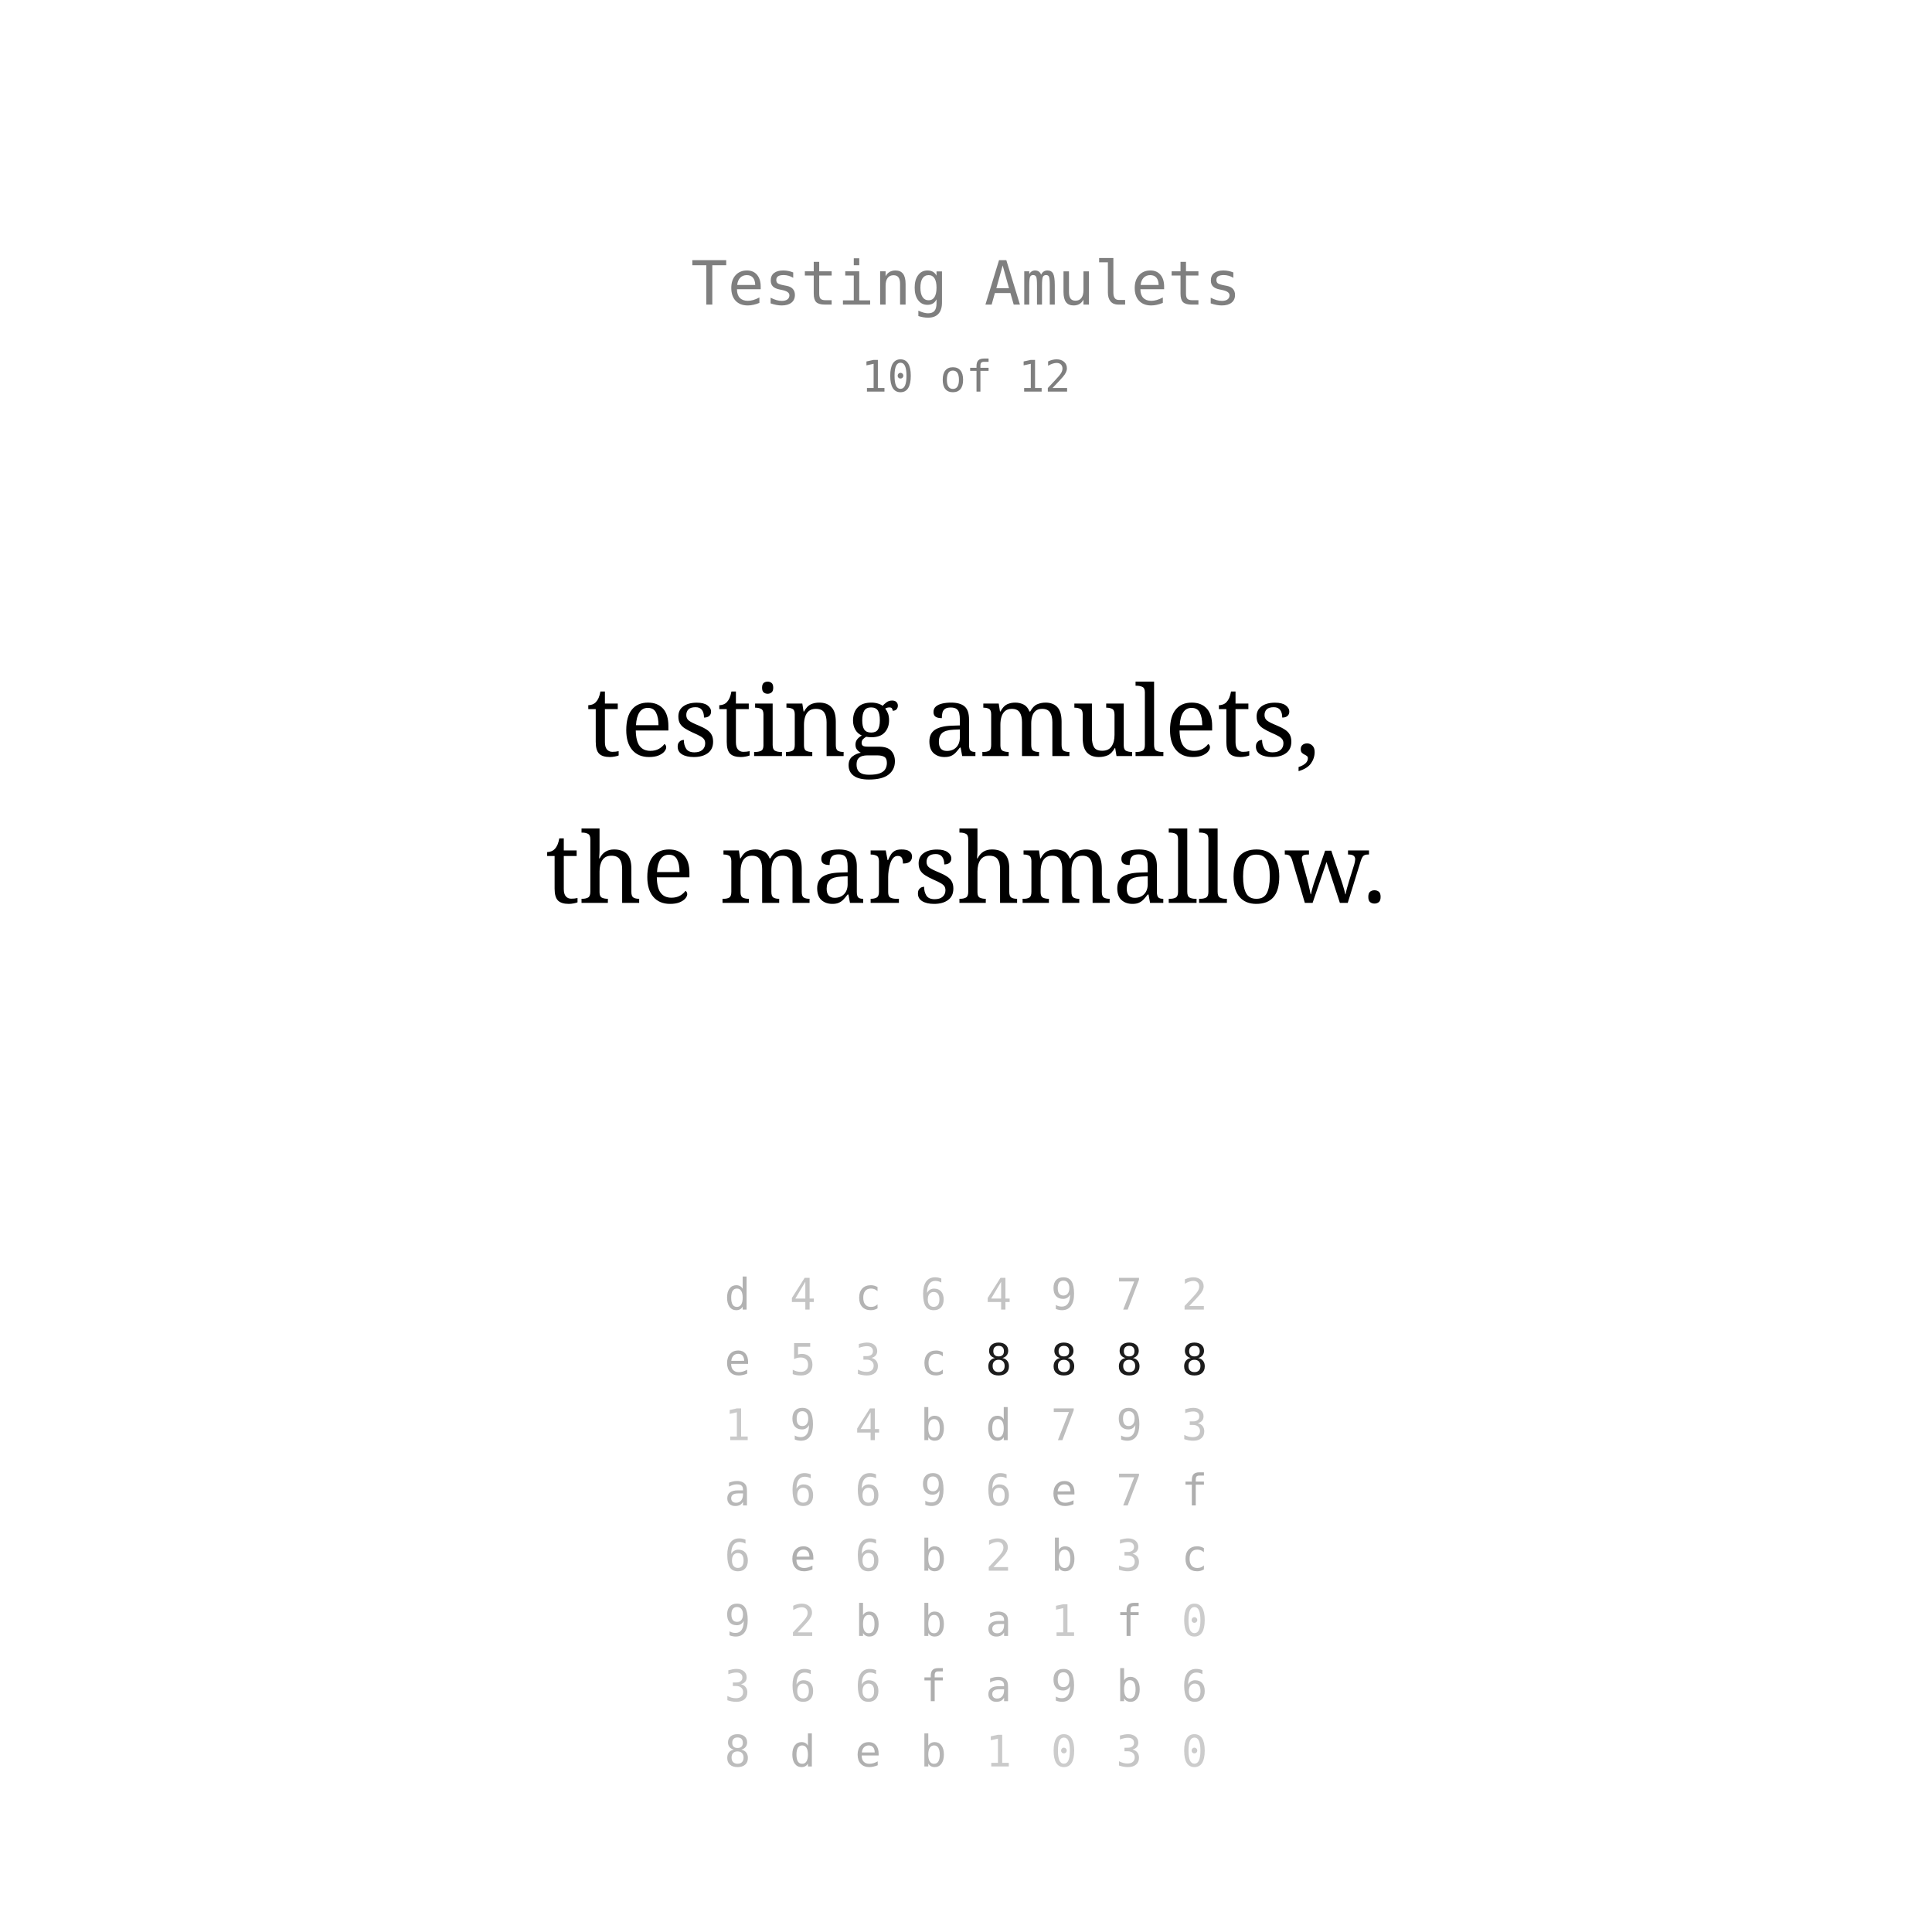
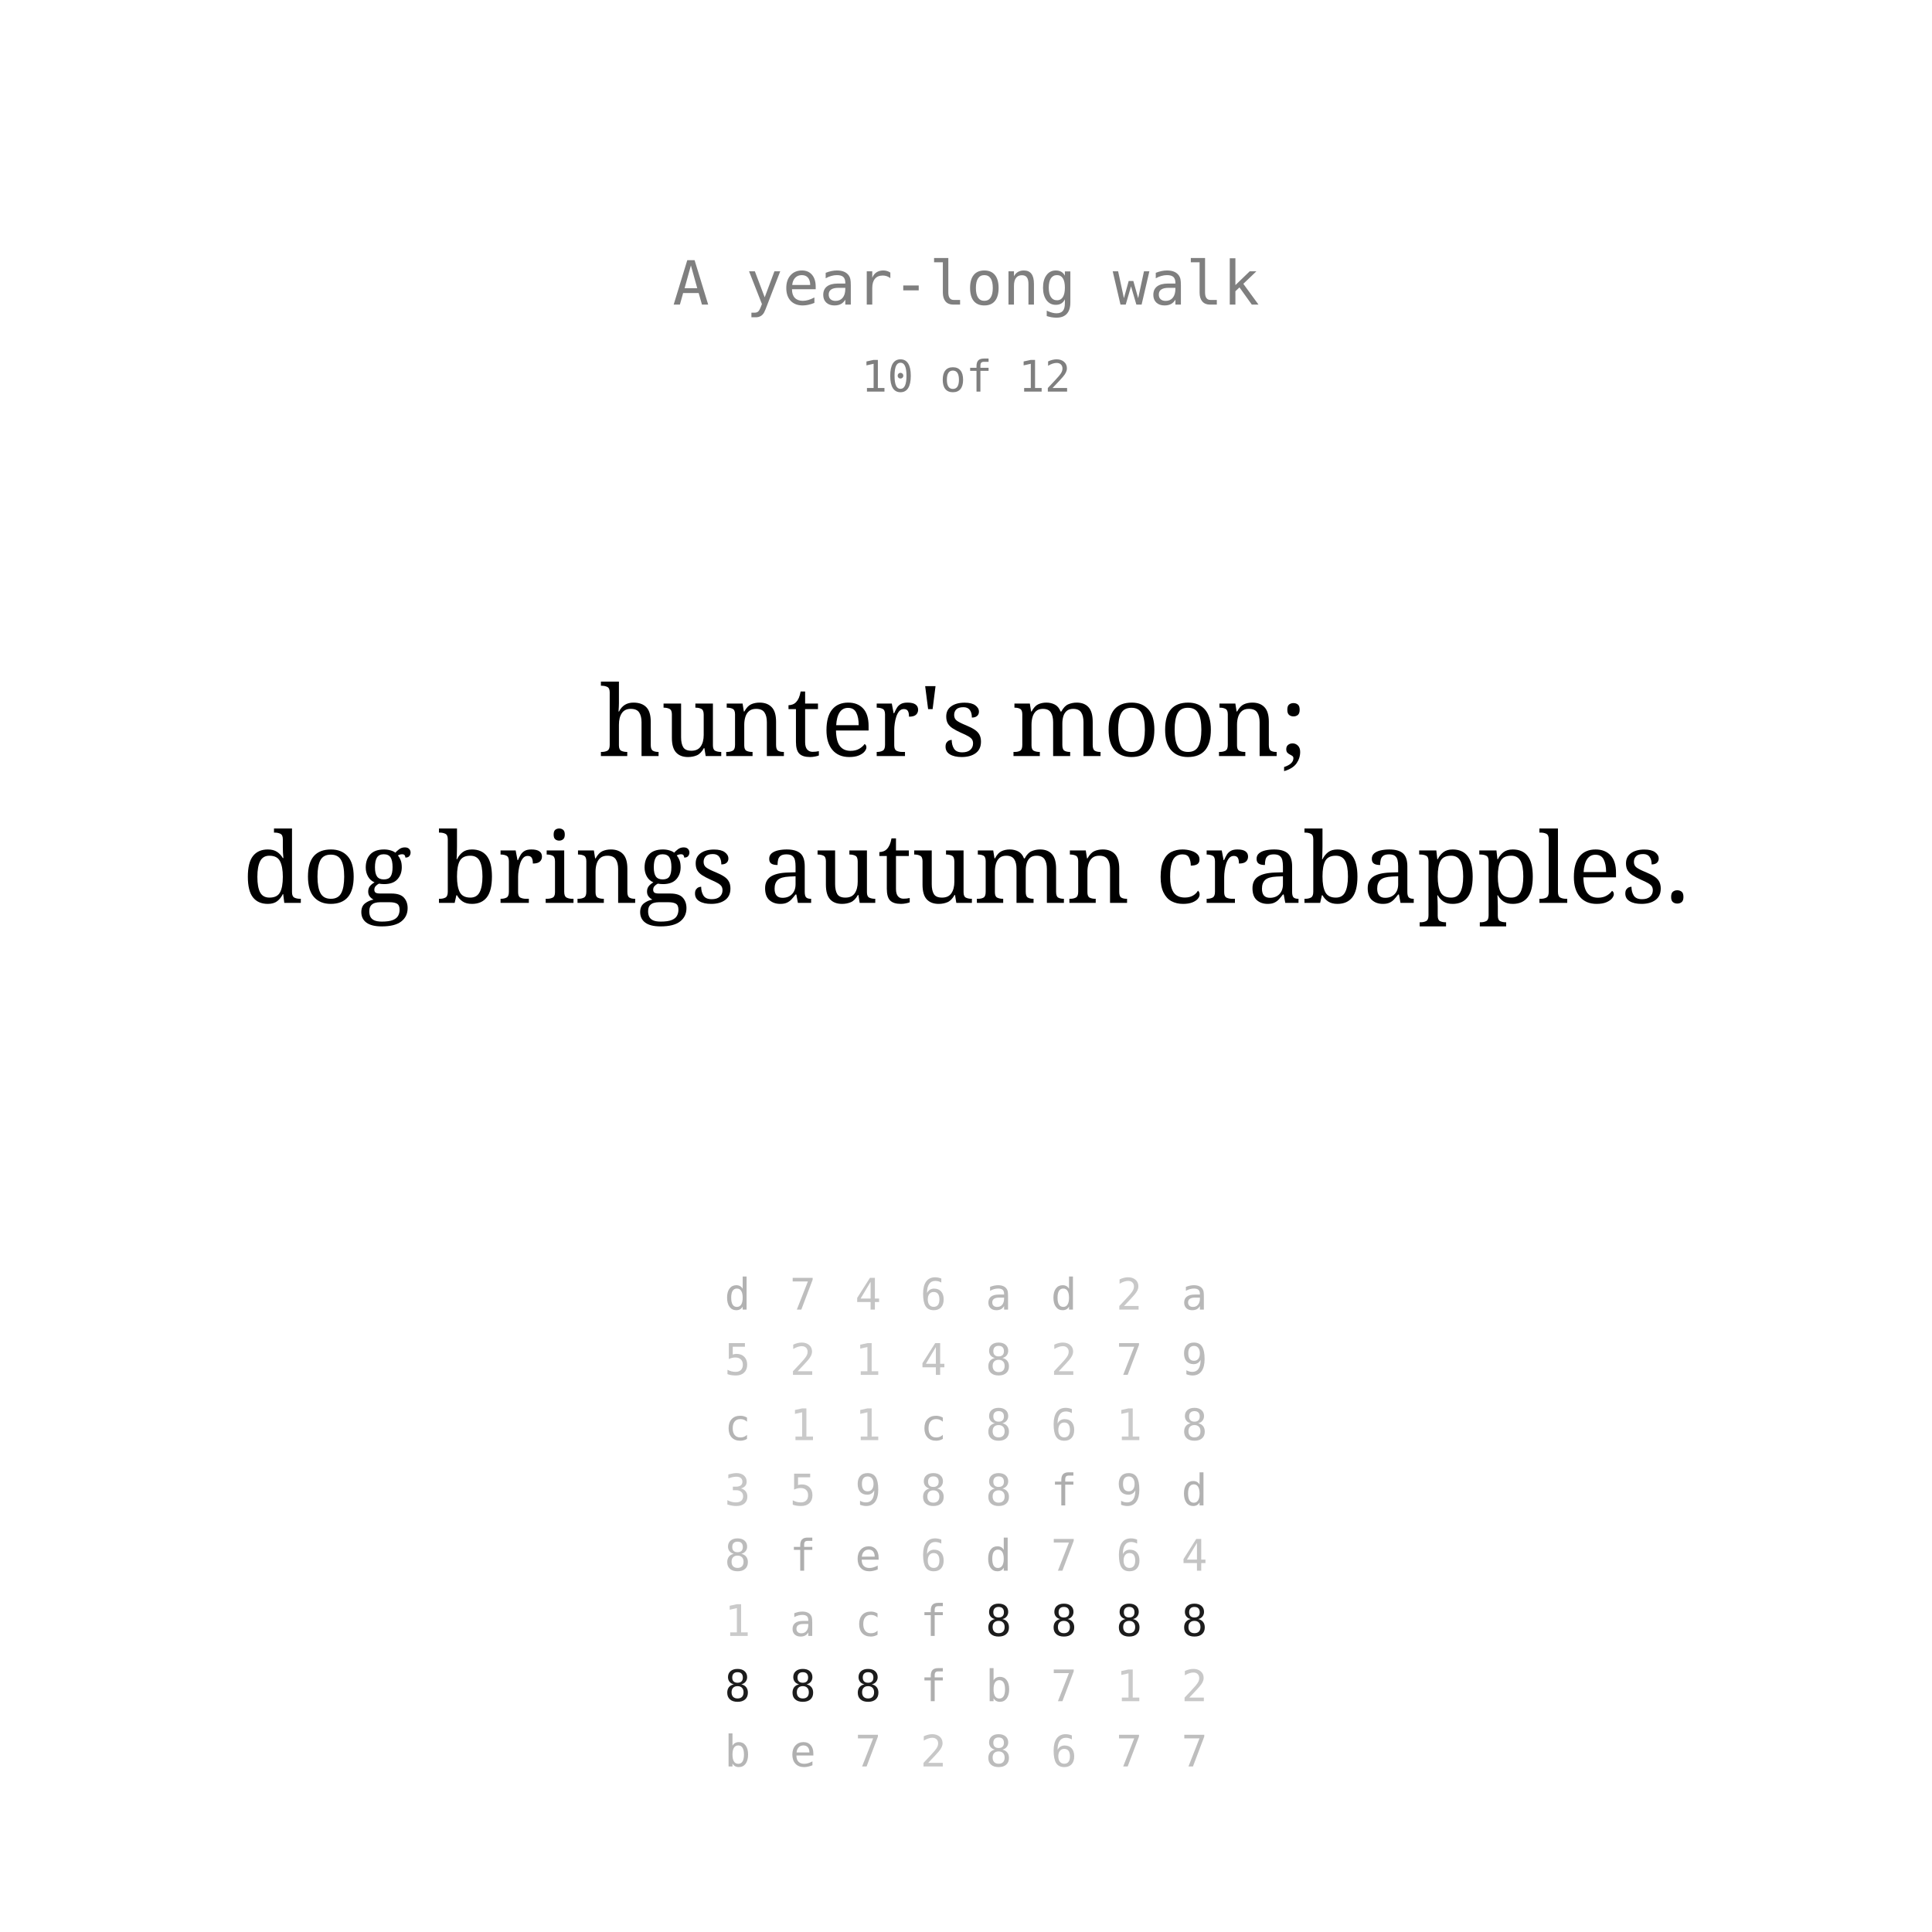
<svg xmlns="http://www.w3.org/2000/svg" viewBox="0 0 888 888" width="888" height="888" shape-rendering="crispEdges">
  <style>.h0{fill:#fff} .h1{fill:#000}</style>
  <rect class="h0" x="0" y="0" width="888" height="888" />
-   <text x="444" y="140" class="h1" font-family="monospace" font-size="28px" opacity=".5" text-anchor="middle">Testing Amulets</text>
+   <text x="444" y="140" class="h1" font-family="monospace" font-size="28px" opacity=".5" text-anchor="middle">A year-long walk</text>
  <text x="444" y="180" class="h1" font-family="monospace" font-size="20px" opacity=".5" text-anchor="middle">10 of 12</text>
  <text class="h1" x="444" y="280" font-family="serif" font-size="45px" text-anchor="middle">
-     <tspan x="444" dy="1.5em">testing amulets,
+     <tspan x="444" dy="1.5em">hunter's moon;
</tspan>
-     <tspan x="444" dy="1.5em">the marshmallow.</tspan>
+     <tspan x="444" dy="1.5em">dog brings autumn crabapples.</tspan>
  </text>
  <text opacity="0.302" class="h1" x="339" y="595" font-family="monospace" dominant-baseline="central" text-anchor="middle" font-size="20px">d</text>
-   <text opacity="0.231" class="h1" x="369" y="595" font-family="monospace" dominant-baseline="central" text-anchor="middle" font-size="20px">4</text>
-   <text opacity="0.294" class="h1" x="399" y="595" font-family="monospace" dominant-baseline="central" text-anchor="middle" font-size="20px">c</text>
+   <text opacity="0.255" class="h1" x="369" y="595" font-family="monospace" dominant-baseline="central" text-anchor="middle" font-size="20px">7</text>
+   <text opacity="0.231" class="h1" x="399" y="595" font-family="monospace" dominant-baseline="central" text-anchor="middle" font-size="20px">4</text>
  <text opacity="0.247" class="h1" x="429" y="595" font-family="monospace" dominant-baseline="central" text-anchor="middle" font-size="20px">6</text>
-   <text opacity="0.231" class="h1" x="459" y="595" font-family="monospace" dominant-baseline="central" text-anchor="middle" font-size="20px">4</text>
-   <text opacity="0.27" class="h1" x="489" y="595" font-family="monospace" dominant-baseline="central" text-anchor="middle" font-size="20px">9</text>
-   <text opacity="0.255" class="h1" x="519" y="595" font-family="monospace" dominant-baseline="central" text-anchor="middle" font-size="20px">7</text>
-   <text opacity="0.216" class="h1" x="549" y="595" font-family="monospace" dominant-baseline="central" text-anchor="middle" font-size="20px">2</text>
-   <text opacity="0.309" class="h1" x="339" y="625" font-family="monospace" dominant-baseline="central" text-anchor="middle" font-size="20px">e</text>
-   <text opacity="0.239" class="h1" x="369" y="625" font-family="monospace" dominant-baseline="central" text-anchor="middle" font-size="20px">5</text>
-   <text opacity="0.223" class="h1" x="399" y="625" font-family="monospace" dominant-baseline="central" text-anchor="middle" font-size="20px">3</text>
-   <text opacity="0.294" class="h1" x="429" y="625" font-family="monospace" dominant-baseline="central" text-anchor="middle" font-size="20px">c</text>
-   <text opacity="0.888" class="h1" x="459" y="625" font-family="monospace" dominant-baseline="central" text-anchor="middle" font-size="20px">8</text>
-   <text opacity="0.888" class="h1" x="489" y="625" font-family="monospace" dominant-baseline="central" text-anchor="middle" font-size="20px">8</text>
-   <text opacity="0.888" class="h1" x="519" y="625" font-family="monospace" dominant-baseline="central" text-anchor="middle" font-size="20px">8</text>
-   <text opacity="0.888" class="h1" x="549" y="625" font-family="monospace" dominant-baseline="central" text-anchor="middle" font-size="20px">8</text>
-   <text opacity="0.208" class="h1" x="339" y="655" font-family="monospace" dominant-baseline="central" text-anchor="middle" font-size="20px">1</text>
-   <text opacity="0.27" class="h1" x="369" y="655" font-family="monospace" dominant-baseline="central" text-anchor="middle" font-size="20px">9</text>
-   <text opacity="0.231" class="h1" x="399" y="655" font-family="monospace" dominant-baseline="central" text-anchor="middle" font-size="20px">4</text>
-   <text opacity="0.286" class="h1" x="429" y="655" font-family="monospace" dominant-baseline="central" text-anchor="middle" font-size="20px">b</text>
-   <text opacity="0.302" class="h1" x="459" y="655" font-family="monospace" dominant-baseline="central" text-anchor="middle" font-size="20px">d</text>
-   <text opacity="0.255" class="h1" x="489" y="655" font-family="monospace" dominant-baseline="central" text-anchor="middle" font-size="20px">7</text>
-   <text opacity="0.27" class="h1" x="519" y="655" font-family="monospace" dominant-baseline="central" text-anchor="middle" font-size="20px">9</text>
-   <text opacity="0.223" class="h1" x="549" y="655" font-family="monospace" dominant-baseline="central" text-anchor="middle" font-size="20px">3</text>
-   <text opacity="0.278" class="h1" x="339" y="685" font-family="monospace" dominant-baseline="central" text-anchor="middle" font-size="20px">a</text>
-   <text opacity="0.247" class="h1" x="369" y="685" font-family="monospace" dominant-baseline="central" text-anchor="middle" font-size="20px">6</text>
-   <text opacity="0.247" class="h1" x="399" y="685" font-family="monospace" dominant-baseline="central" text-anchor="middle" font-size="20px">6</text>
-   <text opacity="0.27" class="h1" x="429" y="685" font-family="monospace" dominant-baseline="central" text-anchor="middle" font-size="20px">9</text>
-   <text opacity="0.247" class="h1" x="459" y="685" font-family="monospace" dominant-baseline="central" text-anchor="middle" font-size="20px">6</text>
-   <text opacity="0.309" class="h1" x="489" y="685" font-family="monospace" dominant-baseline="central" text-anchor="middle" font-size="20px">e</text>
-   <text opacity="0.255" class="h1" x="519" y="685" font-family="monospace" dominant-baseline="central" text-anchor="middle" font-size="20px">7</text>
-   <text opacity="0.317" class="h1" x="549" y="685" font-family="monospace" dominant-baseline="central" text-anchor="middle" font-size="20px">f</text>
-   <text opacity="0.247" class="h1" x="339" y="715" font-family="monospace" dominant-baseline="central" text-anchor="middle" font-size="20px">6</text>
-   <text opacity="0.309" class="h1" x="369" y="715" font-family="monospace" dominant-baseline="central" text-anchor="middle" font-size="20px">e</text>
-   <text opacity="0.247" class="h1" x="399" y="715" font-family="monospace" dominant-baseline="central" text-anchor="middle" font-size="20px">6</text>
-   <text opacity="0.286" class="h1" x="429" y="715" font-family="monospace" dominant-baseline="central" text-anchor="middle" font-size="20px">b</text>
-   <text opacity="0.216" class="h1" x="459" y="715" font-family="monospace" dominant-baseline="central" text-anchor="middle" font-size="20px">2</text>
-   <text opacity="0.286" class="h1" x="489" y="715" font-family="monospace" dominant-baseline="central" text-anchor="middle" font-size="20px">b</text>
-   <text opacity="0.223" class="h1" x="519" y="715" font-family="monospace" dominant-baseline="central" text-anchor="middle" font-size="20px">3</text>
-   <text opacity="0.294" class="h1" x="549" y="715" font-family="monospace" dominant-baseline="central" text-anchor="middle" font-size="20px">c</text>
-   <text opacity="0.27" class="h1" x="339" y="745" font-family="monospace" dominant-baseline="central" text-anchor="middle" font-size="20px">9</text>
-   <text opacity="0.216" class="h1" x="369" y="745" font-family="monospace" dominant-baseline="central" text-anchor="middle" font-size="20px">2</text>
-   <text opacity="0.286" class="h1" x="399" y="745" font-family="monospace" dominant-baseline="central" text-anchor="middle" font-size="20px">b</text>
-   <text opacity="0.286" class="h1" x="429" y="745" font-family="monospace" dominant-baseline="central" text-anchor="middle" font-size="20px">b</text>
-   <text opacity="0.278" class="h1" x="459" y="745" font-family="monospace" dominant-baseline="central" text-anchor="middle" font-size="20px">a</text>
-   <text opacity="0.208" class="h1" x="489" y="745" font-family="monospace" dominant-baseline="central" text-anchor="middle" font-size="20px">1</text>
-   <text opacity="0.317" class="h1" x="519" y="745" font-family="monospace" dominant-baseline="central" text-anchor="middle" font-size="20px">f</text>
-   <text opacity="0.2" class="h1" x="549" y="745" font-family="monospace" dominant-baseline="central" text-anchor="middle" font-size="20px">0</text>
-   <text opacity="0.223" class="h1" x="339" y="775" font-family="monospace" dominant-baseline="central" text-anchor="middle" font-size="20px">3</text>
-   <text opacity="0.247" class="h1" x="369" y="775" font-family="monospace" dominant-baseline="central" text-anchor="middle" font-size="20px">6</text>
-   <text opacity="0.247" class="h1" x="399" y="775" font-family="monospace" dominant-baseline="central" text-anchor="middle" font-size="20px">6</text>
+   <text opacity="0.278" class="h1" x="459" y="595" font-family="monospace" dominant-baseline="central" text-anchor="middle" font-size="20px">a</text>
+   <text opacity="0.302" class="h1" x="489" y="595" font-family="monospace" dominant-baseline="central" text-anchor="middle" font-size="20px">d</text>
+   <text opacity="0.216" class="h1" x="519" y="595" font-family="monospace" dominant-baseline="central" text-anchor="middle" font-size="20px">2</text>
+   <text opacity="0.278" class="h1" x="549" y="595" font-family="monospace" dominant-baseline="central" text-anchor="middle" font-size="20px">a</text>
+   <text opacity="0.239" class="h1" x="339" y="625" font-family="monospace" dominant-baseline="central" text-anchor="middle" font-size="20px">5</text>
+   <text opacity="0.216" class="h1" x="369" y="625" font-family="monospace" dominant-baseline="central" text-anchor="middle" font-size="20px">2</text>
+   <text opacity="0.208" class="h1" x="399" y="625" font-family="monospace" dominant-baseline="central" text-anchor="middle" font-size="20px">1</text>
+   <text opacity="0.231" class="h1" x="429" y="625" font-family="monospace" dominant-baseline="central" text-anchor="middle" font-size="20px">4</text>
+   <text opacity="0.263" class="h1" x="459" y="625" font-family="monospace" dominant-baseline="central" text-anchor="middle" font-size="20px">8</text>
+   <text opacity="0.216" class="h1" x="489" y="625" font-family="monospace" dominant-baseline="central" text-anchor="middle" font-size="20px">2</text>
+   <text opacity="0.255" class="h1" x="519" y="625" font-family="monospace" dominant-baseline="central" text-anchor="middle" font-size="20px">7</text>
+   <text opacity="0.27" class="h1" x="549" y="625" font-family="monospace" dominant-baseline="central" text-anchor="middle" font-size="20px">9</text>
+   <text opacity="0.294" class="h1" x="339" y="655" font-family="monospace" dominant-baseline="central" text-anchor="middle" font-size="20px">c</text>
+   <text opacity="0.208" class="h1" x="369" y="655" font-family="monospace" dominant-baseline="central" text-anchor="middle" font-size="20px">1</text>
+   <text opacity="0.208" class="h1" x="399" y="655" font-family="monospace" dominant-baseline="central" text-anchor="middle" font-size="20px">1</text>
+   <text opacity="0.294" class="h1" x="429" y="655" font-family="monospace" dominant-baseline="central" text-anchor="middle" font-size="20px">c</text>
+   <text opacity="0.263" class="h1" x="459" y="655" font-family="monospace" dominant-baseline="central" text-anchor="middle" font-size="20px">8</text>
+   <text opacity="0.247" class="h1" x="489" y="655" font-family="monospace" dominant-baseline="central" text-anchor="middle" font-size="20px">6</text>
+   <text opacity="0.208" class="h1" x="519" y="655" font-family="monospace" dominant-baseline="central" text-anchor="middle" font-size="20px">1</text>
+   <text opacity="0.263" class="h1" x="549" y="655" font-family="monospace" dominant-baseline="central" text-anchor="middle" font-size="20px">8</text>
+   <text opacity="0.223" class="h1" x="339" y="685" font-family="monospace" dominant-baseline="central" text-anchor="middle" font-size="20px">3</text>
+   <text opacity="0.239" class="h1" x="369" y="685" font-family="monospace" dominant-baseline="central" text-anchor="middle" font-size="20px">5</text>
+   <text opacity="0.27" class="h1" x="399" y="685" font-family="monospace" dominant-baseline="central" text-anchor="middle" font-size="20px">9</text>
+   <text opacity="0.263" class="h1" x="429" y="685" font-family="monospace" dominant-baseline="central" text-anchor="middle" font-size="20px">8</text>
+   <text opacity="0.263" class="h1" x="459" y="685" font-family="monospace" dominant-baseline="central" text-anchor="middle" font-size="20px">8</text>
+   <text opacity="0.317" class="h1" x="489" y="685" font-family="monospace" dominant-baseline="central" text-anchor="middle" font-size="20px">f</text>
+   <text opacity="0.27" class="h1" x="519" y="685" font-family="monospace" dominant-baseline="central" text-anchor="middle" font-size="20px">9</text>
+   <text opacity="0.302" class="h1" x="549" y="685" font-family="monospace" dominant-baseline="central" text-anchor="middle" font-size="20px">d</text>
+   <text opacity="0.263" class="h1" x="339" y="715" font-family="monospace" dominant-baseline="central" text-anchor="middle" font-size="20px">8</text>
+   <text opacity="0.317" class="h1" x="369" y="715" font-family="monospace" dominant-baseline="central" text-anchor="middle" font-size="20px">f</text>
+   <text opacity="0.309" class="h1" x="399" y="715" font-family="monospace" dominant-baseline="central" text-anchor="middle" font-size="20px">e</text>
+   <text opacity="0.247" class="h1" x="429" y="715" font-family="monospace" dominant-baseline="central" text-anchor="middle" font-size="20px">6</text>
+   <text opacity="0.302" class="h1" x="459" y="715" font-family="monospace" dominant-baseline="central" text-anchor="middle" font-size="20px">d</text>
+   <text opacity="0.255" class="h1" x="489" y="715" font-family="monospace" dominant-baseline="central" text-anchor="middle" font-size="20px">7</text>
+   <text opacity="0.247" class="h1" x="519" y="715" font-family="monospace" dominant-baseline="central" text-anchor="middle" font-size="20px">6</text>
+   <text opacity="0.231" class="h1" x="549" y="715" font-family="monospace" dominant-baseline="central" text-anchor="middle" font-size="20px">4</text>
+   <text opacity="0.208" class="h1" x="339" y="745" font-family="monospace" dominant-baseline="central" text-anchor="middle" font-size="20px">1</text>
+   <text opacity="0.278" class="h1" x="369" y="745" font-family="monospace" dominant-baseline="central" text-anchor="middle" font-size="20px">a</text>
+   <text opacity="0.294" class="h1" x="399" y="745" font-family="monospace" dominant-baseline="central" text-anchor="middle" font-size="20px">c</text>
+   <text opacity="0.317" class="h1" x="429" y="745" font-family="monospace" dominant-baseline="central" text-anchor="middle" font-size="20px">f</text>
+   <text opacity="0.888" class="h1" x="459" y="745" font-family="monospace" dominant-baseline="central" text-anchor="middle" font-size="20px">8</text>
+   <text opacity="0.888" class="h1" x="489" y="745" font-family="monospace" dominant-baseline="central" text-anchor="middle" font-size="20px">8</text>
+   <text opacity="0.888" class="h1" x="519" y="745" font-family="monospace" dominant-baseline="central" text-anchor="middle" font-size="20px">8</text>
+   <text opacity="0.888" class="h1" x="549" y="745" font-family="monospace" dominant-baseline="central" text-anchor="middle" font-size="20px">8</text>
+   <text opacity="0.888" class="h1" x="339" y="775" font-family="monospace" dominant-baseline="central" text-anchor="middle" font-size="20px">8</text>
+   <text opacity="0.888" class="h1" x="369" y="775" font-family="monospace" dominant-baseline="central" text-anchor="middle" font-size="20px">8</text>
+   <text opacity="0.888" class="h1" x="399" y="775" font-family="monospace" dominant-baseline="central" text-anchor="middle" font-size="20px">8</text>
  <text opacity="0.317" class="h1" x="429" y="775" font-family="monospace" dominant-baseline="central" text-anchor="middle" font-size="20px">f</text>
-   <text opacity="0.278" class="h1" x="459" y="775" font-family="monospace" dominant-baseline="central" text-anchor="middle" font-size="20px">a</text>
-   <text opacity="0.27" class="h1" x="489" y="775" font-family="monospace" dominant-baseline="central" text-anchor="middle" font-size="20px">9</text>
-   <text opacity="0.286" class="h1" x="519" y="775" font-family="monospace" dominant-baseline="central" text-anchor="middle" font-size="20px">b</text>
-   <text opacity="0.247" class="h1" x="549" y="775" font-family="monospace" dominant-baseline="central" text-anchor="middle" font-size="20px">6</text>
-   <text opacity="0.263" class="h1" x="339" y="805" font-family="monospace" dominant-baseline="central" text-anchor="middle" font-size="20px">8</text>
-   <text opacity="0.302" class="h1" x="369" y="805" font-family="monospace" dominant-baseline="central" text-anchor="middle" font-size="20px">d</text>
-   <text opacity="0.309" class="h1" x="399" y="805" font-family="monospace" dominant-baseline="central" text-anchor="middle" font-size="20px">e</text>
-   <text opacity="0.286" class="h1" x="429" y="805" font-family="monospace" dominant-baseline="central" text-anchor="middle" font-size="20px">b</text>
-   <text opacity="0.208" class="h1" x="459" y="805" font-family="monospace" dominant-baseline="central" text-anchor="middle" font-size="20px">1</text>
-   <text opacity="0.2" class="h1" x="489" y="805" font-family="monospace" dominant-baseline="central" text-anchor="middle" font-size="20px">0</text>
-   <text opacity="0.223" class="h1" x="519" y="805" font-family="monospace" dominant-baseline="central" text-anchor="middle" font-size="20px">3</text>
-   <text opacity="0.2" class="h1" x="549" y="805" font-family="monospace" dominant-baseline="central" text-anchor="middle" font-size="20px">0</text>
+   <text opacity="0.286" class="h1" x="459" y="775" font-family="monospace" dominant-baseline="central" text-anchor="middle" font-size="20px">b</text>
+   <text opacity="0.255" class="h1" x="489" y="775" font-family="monospace" dominant-baseline="central" text-anchor="middle" font-size="20px">7</text>
+   <text opacity="0.208" class="h1" x="519" y="775" font-family="monospace" dominant-baseline="central" text-anchor="middle" font-size="20px">1</text>
+   <text opacity="0.216" class="h1" x="549" y="775" font-family="monospace" dominant-baseline="central" text-anchor="middle" font-size="20px">2</text>
+   <text opacity="0.286" class="h1" x="339" y="805" font-family="monospace" dominant-baseline="central" text-anchor="middle" font-size="20px">b</text>
+   <text opacity="0.309" class="h1" x="369" y="805" font-family="monospace" dominant-baseline="central" text-anchor="middle" font-size="20px">e</text>
+   <text opacity="0.255" class="h1" x="399" y="805" font-family="monospace" dominant-baseline="central" text-anchor="middle" font-size="20px">7</text>
+   <text opacity="0.216" class="h1" x="429" y="805" font-family="monospace" dominant-baseline="central" text-anchor="middle" font-size="20px">2</text>
+   <text opacity="0.263" class="h1" x="459" y="805" font-family="monospace" dominant-baseline="central" text-anchor="middle" font-size="20px">8</text>
+   <text opacity="0.247" class="h1" x="489" y="805" font-family="monospace" dominant-baseline="central" text-anchor="middle" font-size="20px">6</text>
+   <text opacity="0.255" class="h1" x="519" y="805" font-family="monospace" dominant-baseline="central" text-anchor="middle" font-size="20px">7</text>
+   <text opacity="0.255" class="h1" x="549" y="805" font-family="monospace" dominant-baseline="central" text-anchor="middle" font-size="20px">7</text>
</svg>
